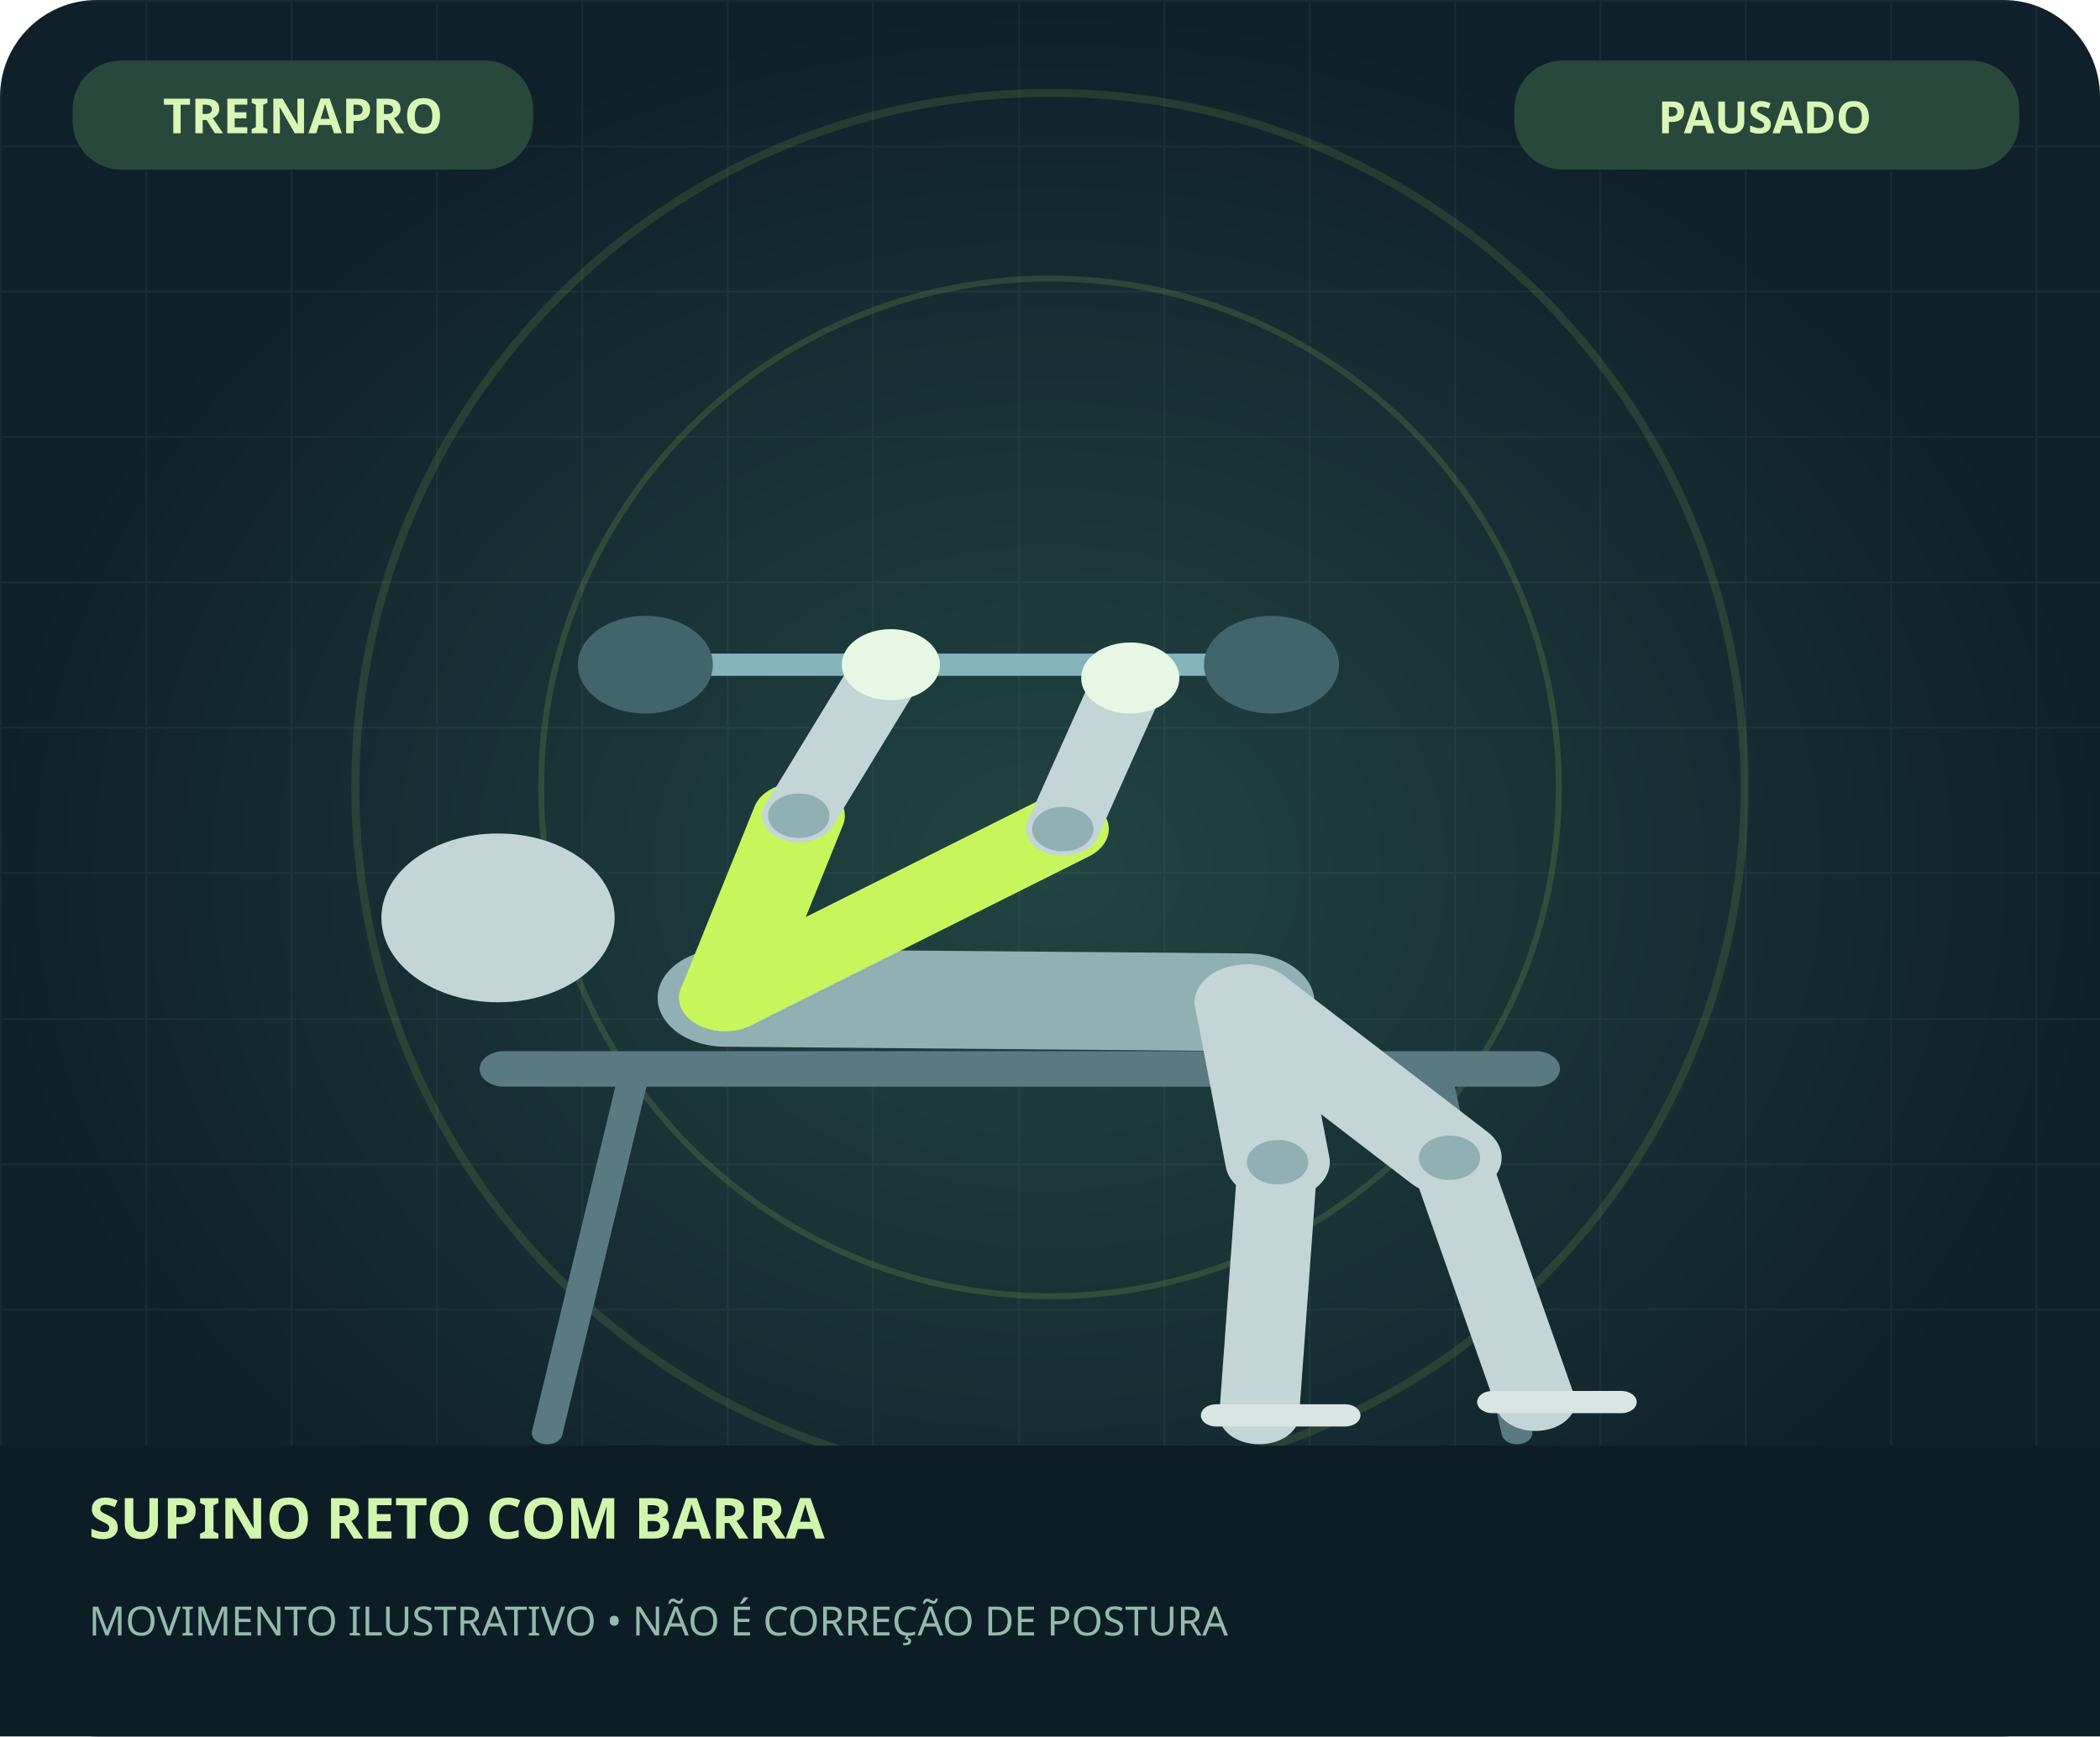
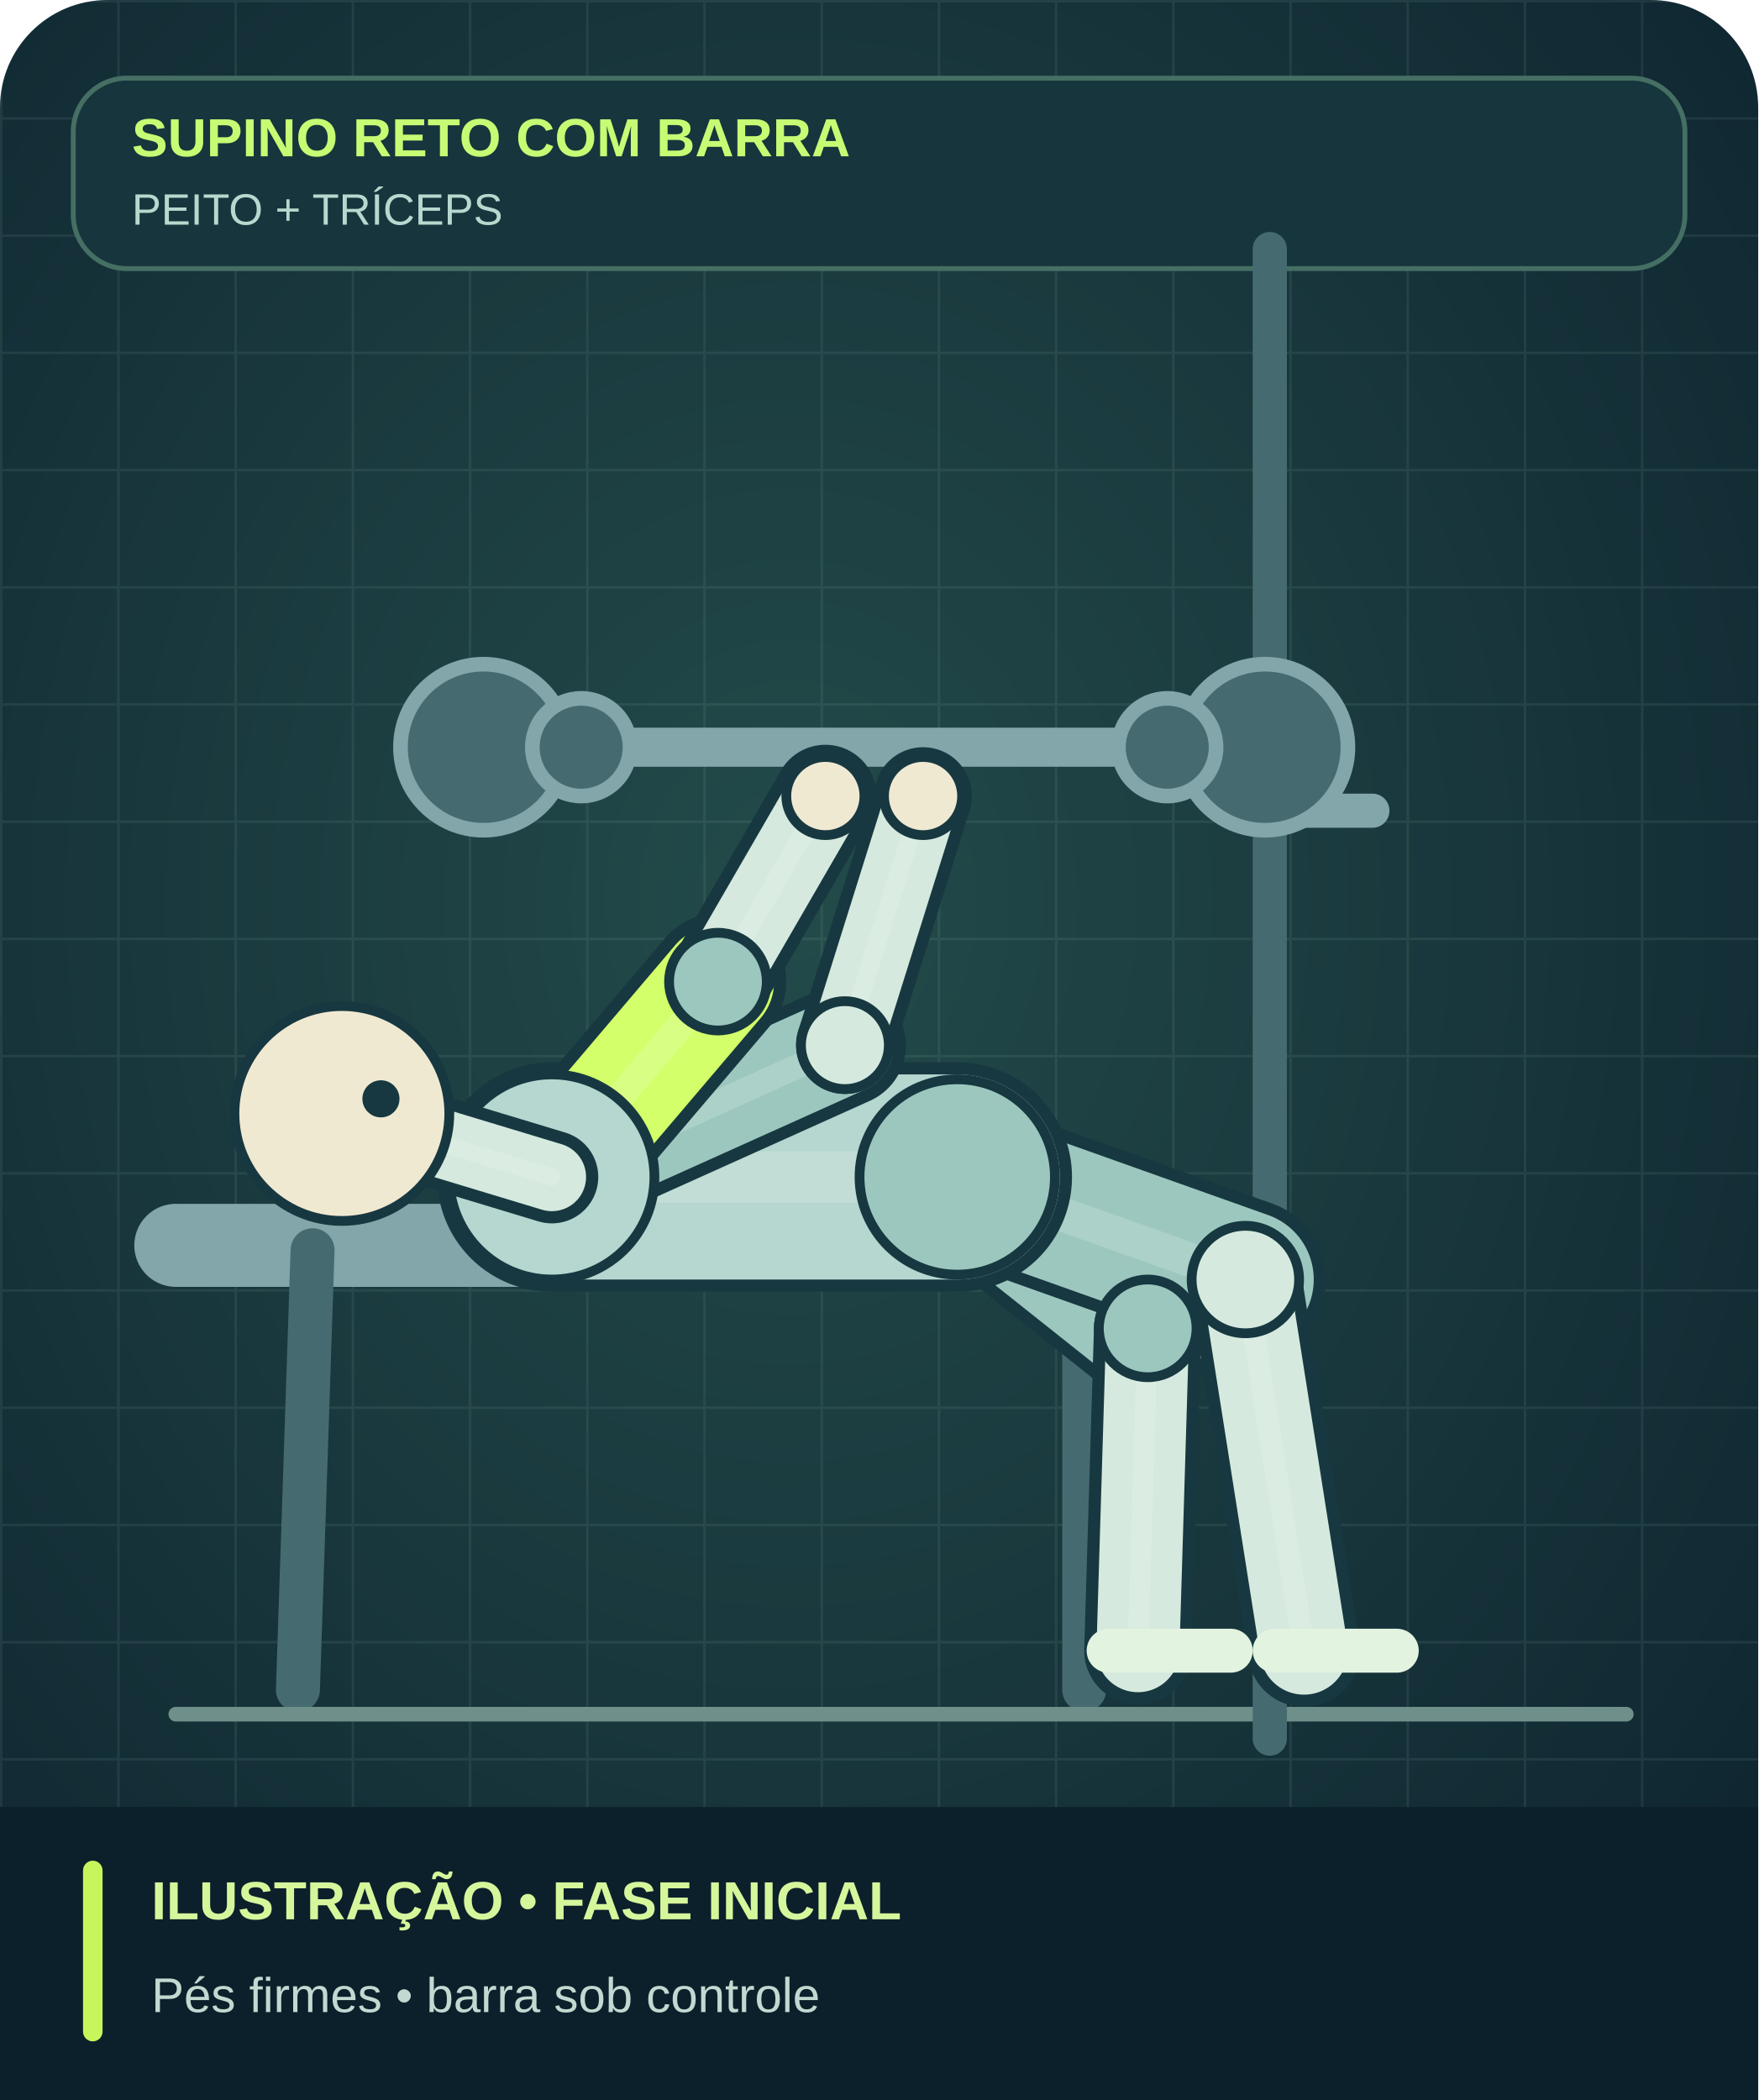
- <svg xmlns="http://www.w3.org/2000/svg" viewBox="0 0 520 430" role="img" aria-labelledby="title desc">
+ <svg xmlns="http://www.w3.org/2000/svg" viewBox="0 0 360 430" role="img" aria-labelledby="title desc">
  <defs>
-     <radialGradient id="bg">
-       <stop stop-color="#214442" />
-       <stop offset="1" stop-color="#10202a" />
+     <radialGradient id="back" cx="45%" cy="43%" r="78%">
+       <stop stop-color="#234b4a" />
+       <stop offset="1" stop-color="#0d222e" />
    </radialGradient>
-     <pattern id="grid" width="36" height="36" patternUnits="userSpaceOnUse">
-       <path d="M36 0H0V36" stroke="#729290" stroke-opacity=".095" fill="none" />
+     <pattern id="gr" patternUnits="userSpaceOnUse" width="24" height="24">
+       <path d="M24 0H0V24" fill="none" stroke="#bbd4cb" stroke-opacity=".09" />
    </pattern>
  </defs>
-   <rect width="520" height="430" rx="24" fill="url(#bg)" />
-   <rect width="520" height="430" rx="24" fill="url(#grid)" />
-   <circle cx="260" cy="195" r="172" fill="none" stroke="#c6f65b" opacity=".11" stroke-width="2" />
-   <circle cx="260" cy="195" r="126" fill="none" stroke="#c6f65b" opacity=".13" stroke-width="1.5" />
-   <rect x="18" y="15" rx="12" width="114" height="27" fill="#29483c" />
-   <text x="75" y="33" fill="#d8f6b6" text-anchor="middle" font-size="12" font-weight="bold" font-family="sans-serif">TREINAPRO</text>
-   <rect x="375" y="15" rx="12" width="125" height="27" fill="#29483c" />
-   <text x="437" y="33" fill="#d8f6b6" text-anchor="middle" font-size="11" font-weight="bold" font-family="sans-serif">PAUSADO</text>
-   <g transform="translate(61 15) scale(1.52 1.10)">
-     <line x1="42" y1="227" x2="210" y2="227" stroke="#587a80" stroke-width="8" stroke-linecap="round" />
-     <line x1="63" y1="229" x2="49" y2="309" stroke="#587a80" stroke-width="5" stroke-linecap="round" />
-     <line x1="194" y1="229" x2="207" y2="309" stroke="#587a80" stroke-width="5" stroke-linecap="round" />
-     <line x1="65" y1="136" x2="167" y2="136" stroke="#85b5bb" stroke-width="5" stroke-linecap="round" />
-     <circle cx="65" cy="136" r="11" fill="#42646b" />
-     <circle cx="167" cy="136" r="11" fill="#42646b" />
-     <line x1="78" y1="211" x2="163" y2="212" stroke="#91b0b4" stroke-width="22" stroke-linecap="round" />
-     <line x1="163" y1="212" x2="196" y2="247" stroke="#c4d5d7" stroke-width="17" stroke-linecap="round" />
-     <line x1="196" y1="247" x2="210" y2="302" stroke="#c4d5d7" stroke-width="13" stroke-linecap="round" />
-     <line x1="163" y1="212" x2="168" y2="248" stroke="#c4d5d7" stroke-width="17" stroke-linecap="round" />
-     <line x1="168" y1="248" x2="165" y2="305" stroke="#c4d5d7" stroke-width="13" stroke-linecap="round" />
-     <line x1="78" y1="211" x2="90" y2="170" stroke="#c6f65b" stroke-width="15" stroke-linecap="round" />
-     <line x1="90" y1="170" x2="105" y2="136" stroke="#c4d5d7" stroke-width="12" stroke-linecap="round" />
-     <line x1="78" y1="211" x2="133" y2="173" stroke="#c6f65b" stroke-width="15" stroke-linecap="round" />
-     <line x1="133" y1="173" x2="144" y2="139" stroke="#c4d5d7" stroke-width="12" stroke-linecap="round" />
-     <circle cx="41" cy="193" r="19" fill="#c4d5d7" />
-     <circle cx="90" cy="170" r="5" fill="#91b0b4" />
-     <circle cx="133" cy="173" r="5" fill="#91b0b4" />
-     <circle cx="196" cy="247" r="5" fill="#91b0b4" />
-     <circle cx="168" cy="248" r="5" fill="#91b0b4" />
-     <circle cx="105" cy="136" r="8" fill="#e6f8e4" />
-     <circle cx="144" cy="139" r="8" fill="#e6f8e4" />
-     <line x1="203" y1="302" x2="224" y2="302" stroke="#d8e5e3" stroke-width="5" stroke-linecap="round" />
-     <line x1="158" y1="305" x2="179" y2="305" stroke="#d8e5e3" stroke-width="5" stroke-linecap="round" />
+   <rect width="360" height="430" rx="22" fill="url(#back)" />
+   <rect width="360" height="430" rx="22" fill="url(#gr)" />
+   <rect x="15" y="16" rx="11" width="330" height="39" fill="#17353c" stroke="#456f63" />
+   <text x="27" y="32" fill="#c7fb74" font-size="11" font-weight="800" font-family="Arial,sans-serif">SUPINO RETO COM BARRA</text>
+   <text x="27" y="46" fill="#b7d8ce" font-size="9" font-family="Arial,sans-serif">PEITO + TRÍCEPS</text>
+   <g transform="translate(0 -2)">
+     <line x1="36.00" y1="257.00" x2="250.00" y2="257.00" stroke="#82a6a9" stroke-width="17" stroke-linecap="round" />
+     <line x1="64.00" y1="258.00" x2="61.00" y2="348.00" stroke="#456b70" stroke-width="9" stroke-linecap="round" />
+     <line x1="222.00" y1="258.00" x2="222.00" y2="348.00" stroke="#456b70" stroke-width="9" stroke-linecap="round" />
+     <line x1="36.00" y1="353.00" x2="333.00" y2="353.00" stroke="#6f8f8b" stroke-width="3" stroke-linecap="round" />
+     <line x1="260.00" y1="53.00" x2="260.00" y2="358.00" stroke="#456b70" stroke-width="7" stroke-linecap="round" />
+     <line x1="252.00" y1="168.00" x2="281.00" y2="168.00" stroke="#82a6a9" stroke-width="7" stroke-linecap="round" />
+     <line x1="90.00" y1="155.00" x2="270.00" y2="155.00" stroke="#82a6a9" stroke-width="8" stroke-linecap="round" />
+     <circle cx="99.00" cy="155.00" r="17.00" fill="#456b70" stroke="#82a6a9" stroke-width="3" />
+     <circle cx="259.00" cy="155.00" r="17.00" fill="#456b70" stroke="#82a6a9" stroke-width="3" />
+     <circle cx="119.00" cy="155.00" r="10.00" fill="#456b70" stroke="#82a6a9" stroke-width="3" />
+     <circle cx="239.00" cy="155.00" r="10.00" fill="#456b70" stroke="#82a6a9" stroke-width="3" />
+     <line x1="196.00" y1="243.00" x2="235.00" y2="274.00" stroke="#173840" stroke-width="30" stroke-linecap="round" />
+     <line x1="196.00" y1="243.00" x2="235.00" y2="274.00" stroke="#9cc7bf" stroke-width="25" stroke-linecap="round" />
+     <line x1="196.00" y1="243.00" x2="235.00" y2="274.00" stroke="#f3fff2" stroke-width="6.25" stroke-linecap="round" opacity=".18" />
+     <line x1="235.00" y1="274.00" x2="233.00" y2="340.00" stroke="#173840" stroke-width="22" stroke-linecap="round" />
+     <line x1="235.00" y1="274.00" x2="233.00" y2="340.00" stroke="#d5e9de" stroke-width="17" stroke-linecap="round" />
+     <line x1="235.00" y1="274.00" x2="233.00" y2="340.00" stroke="#f3fff2" stroke-width="4.25" stroke-linecap="round" opacity=".18" />
+     <line x1="196.00" y1="243.00" x2="255.00" y2="264.00" stroke="#173840" stroke-width="33" stroke-linecap="round" />
+     <line x1="196.00" y1="243.00" x2="255.00" y2="264.00" stroke="#9cc7bf" stroke-width="28" stroke-linecap="round" />
+     <line x1="196.00" y1="243.00" x2="255.00" y2="264.00" stroke="#f3fff2" stroke-width="7" stroke-linecap="round" opacity=".18" />
+     <line x1="255.00" y1="264.00" x2="267.00" y2="340.00" stroke="#173840" stroke-width="23" stroke-linecap="round" />
+     <line x1="255.00" y1="264.00" x2="267.00" y2="340.00" stroke="#d5e9de" stroke-width="18" stroke-linecap="round" />
+     <line x1="255.00" y1="264.00" x2="267.00" y2="340.00" stroke="#f3fff2" stroke-width="4.5" stroke-linecap="round" opacity=".18" />
+     <line x1="113.00" y1="243.00" x2="196.00" y2="243.00" stroke="#173840" stroke-width="47" stroke-linecap="round" />
+     <line x1="113.00" y1="243.00" x2="196.00" y2="243.00" stroke="#b6d6d0" stroke-width="42" stroke-linecap="round" />
+     <line x1="113.00" y1="243.00" x2="196.00" y2="243.00" stroke="#f3fff2" stroke-width="10.5" stroke-linecap="round" opacity=".18" />
+     <line x1="113.00" y1="243.00" x2="173.00" y2="216.00" stroke="#173840" stroke-width="25" stroke-linecap="round" />
+     <line x1="113.00" y1="243.00" x2="173.00" y2="216.00" stroke="#9cc7bf" stroke-width="20" stroke-linecap="round" />
+     <line x1="113.00" y1="243.00" x2="173.00" y2="216.00" stroke="#f3fff2" stroke-width="5" stroke-linecap="round" opacity=".18" />
+     <line x1="173.00" y1="216.00" x2="189.00" y2="165.00" stroke="#173840" stroke-width="20" stroke-linecap="round" />
+     <line x1="173.00" y1="216.00" x2="189.00" y2="165.00" stroke="#d5e9de" stroke-width="15" stroke-linecap="round" />
+     <line x1="173.00" y1="216.00" x2="189.00" y2="165.00" stroke="#f3fff2" stroke-width="3.75" stroke-linecap="round" opacity=".18" />
+     <line x1="113.00" y1="243.00" x2="147.00" y2="203.00" stroke="#173840" stroke-width="28" stroke-linecap="round" />
+     <line x1="113.00" y1="243.00" x2="147.00" y2="203.00" stroke="#d2ff6a" stroke-width="23" stroke-linecap="round" />
+     <line x1="113.00" y1="243.00" x2="147.00" y2="203.00" stroke="#f3fff2" stroke-width="5.75" stroke-linecap="round" opacity=".18" />
+     <line x1="147.00" y1="203.00" x2="169.00" y2="165.00" stroke="#173840" stroke-width="21" stroke-linecap="round" />
+     <line x1="147.00" y1="203.00" x2="169.00" y2="165.00" stroke="#d5e9de" stroke-width="16" stroke-linecap="round" />
+     <line x1="147.00" y1="203.00" x2="169.00" y2="165.00" stroke="#f3fff2" stroke-width="4" stroke-linecap="round" opacity=".18" />
+     <circle cx="196.00" cy="243.00" r="20.00" fill="#9cc7bf" stroke="#173840" stroke-width="2" />
+     <circle cx="113.00" cy="243.00" r="21.00" fill="#b6d6d0" stroke="#173840" stroke-width="2" />
+     <circle cx="255.00" cy="264.00" r="11.00" fill="#d5e9de" stroke="#173840" stroke-width="2" />
+     <circle cx="235.00" cy="274.00" r="10.00" fill="#9cc7bf" stroke="#173840" stroke-width="2" />
+     <circle cx="147.00" cy="203.00" r="10.00" fill="#9cc7bf" stroke="#173840" stroke-width="2" />
+     <circle cx="173.00" cy="216.00" r="9.00" fill="#d5e9de" stroke="#173840" stroke-width="2" />
+     <circle cx="169.00" cy="165.00" r="8.00" fill="#f0e9d2" stroke="#173840" stroke-width="2" />
+     <circle cx="189.00" cy="165.00" r="8.00" fill="#f0e9d2" stroke="#173840" stroke-width="2" />
+     <line x1="113.00" y1="243.00" x2="70.00" y2="230.00" stroke="#173840" stroke-width="19" stroke-linecap="round" />
+     <line x1="113.00" y1="243.00" x2="70.00" y2="230.00" stroke="#d5e9de" stroke-width="14" stroke-linecap="round" />
+     <line x1="113.00" y1="243.00" x2="70.00" y2="230.00" stroke="#f3fff2" stroke-width="3.5" stroke-linecap="round" opacity=".18" />
+     <circle cx="70.00" cy="230.00" r="22.00" fill="#f0e9d2" stroke="#173840" stroke-width="2" />
+     <circle cx="78.00" cy="227.00" r="2.80" fill="#173840" stroke="#173840" stroke-width="2" />
+     <line x1="261.00" y1="340.00" x2="286.00" y2="340.00" stroke="#e2f3df" stroke-width="9" stroke-linecap="round" />
+     <line x1="227.00" y1="340.00" x2="252.00" y2="340.00" stroke="#e2f3df" stroke-width="9" stroke-linecap="round" />
  </g>
-   <rect x="0" y="358" width="520" height="72" fill="#0d1d25" />
-   <text x="22" y="381" fill="#d2f5ad" font-size="14" font-family="sans-serif" font-weight="bold">SUPINO RETO COM BARRA</text>
-   <text x="22" y="405" fill="#94b9ad" font-size="10" font-family="sans-serif">MOVIMENTO ILUSTRATIVO • NÃO É CORREÇÃO DE POSTURA</text>
+   <rect x="0" y="370" width="360" height="60" fill="#0c202b" />
+   <rect x="17" y="381" width="4" height="37" rx="2" fill="#c6f65b" />
+   <text x="31" y="393" fill="#d6f69c" font-size="11" font-family="Arial,sans-serif" font-weight="800">ILUSTRAÇÃO • FASE INICIAL</text>
+   <text x="31" y="412" fill="#c2d9d1" font-size="10" font-family="Arial,sans-serif">Pés firmes • barra sob controle</text>
</svg>
